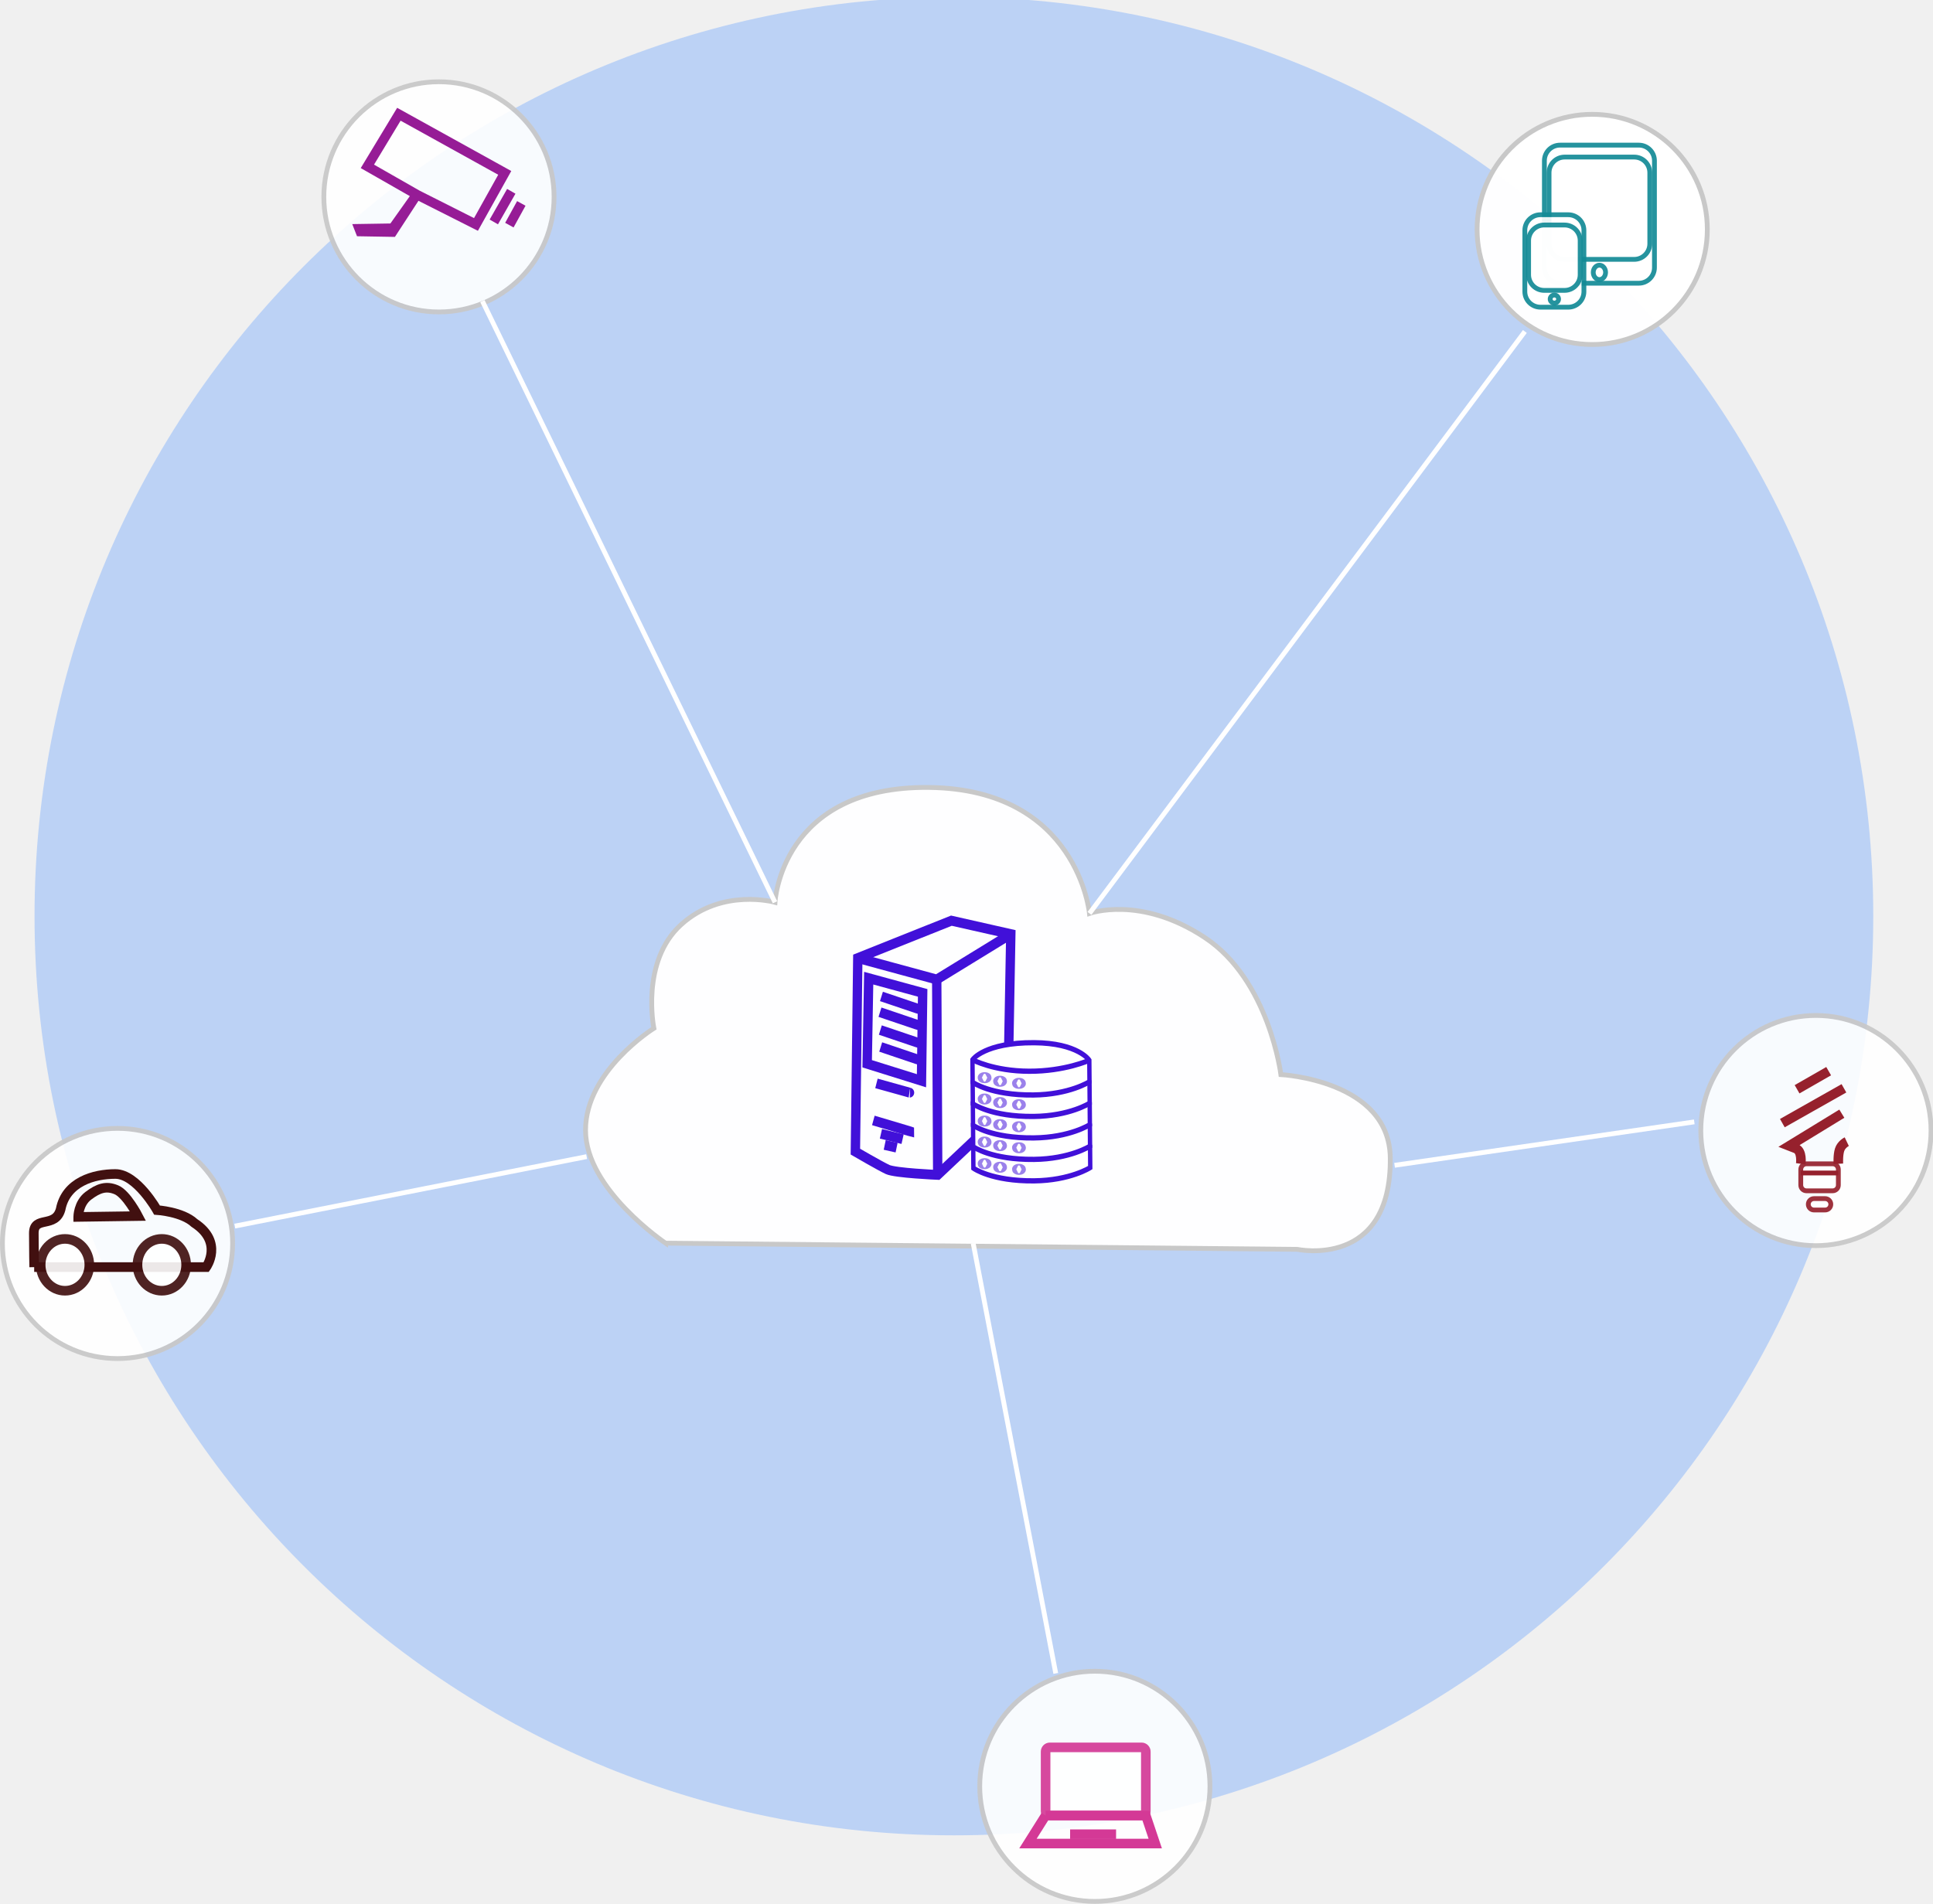
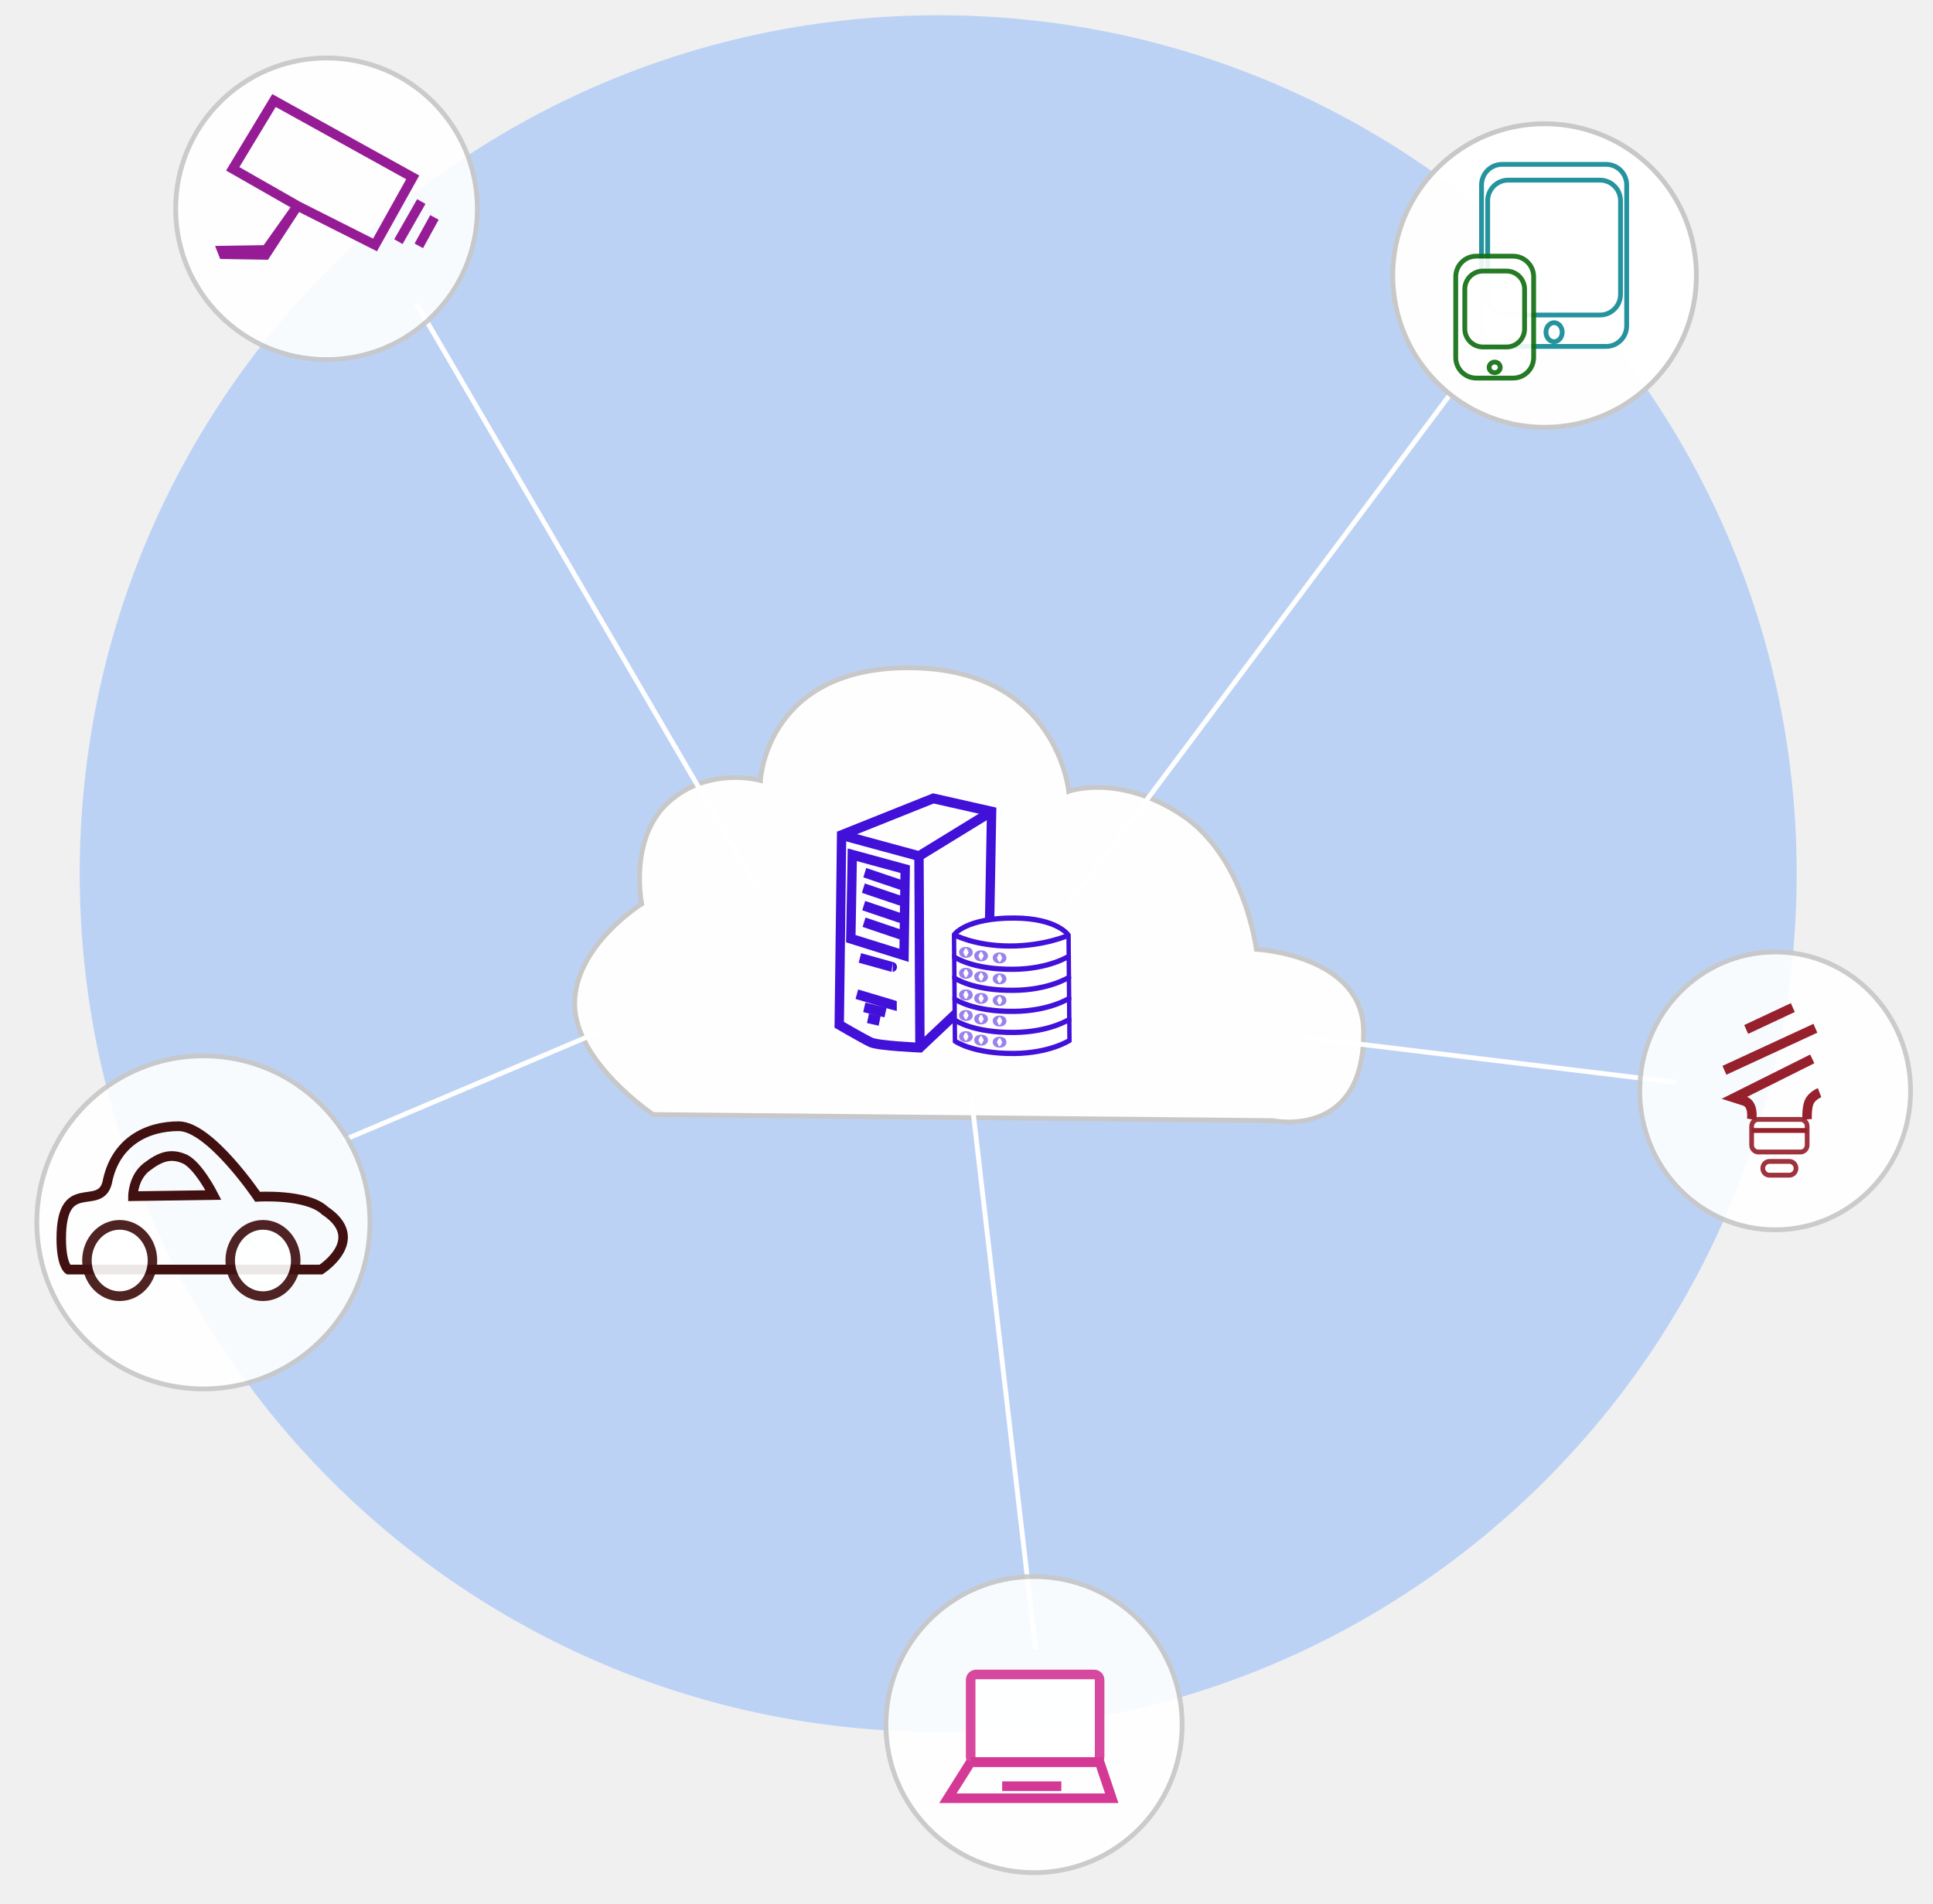
<svg xmlns="http://www.w3.org/2000/svg" width="403" height="397" viewBox="0 0 106.627 105.04" version="1.1" id="svg2434">
  <defs id="defs2428" />
  <g id="layer1" transform="translate(0,-191.9604)">
-     <g transform="translate(-190.0207,164.5496)" id="g3232">
-       <g id="g1640">
-         <ellipse style="opacity:0.92;fill:#639fff;fill-opacity:0.392;stroke:none;stroke-width:0.265;stroke-miterlimit:4;stroke-dasharray:none;stroke-dashoffset:0;stroke-opacity:1" id="path4528" cx="242.639" cy="77.958" rx="50.714" ry="50.714" />
-         <g id="g1556">
-           <ellipse ry="6.35" rx="6.35" cy="40.069" cx="277.849" id="path6471" style="opacity:1;fill:#ffffff;fill-opacity:0.98;stroke:#c8c8c8;stroke-width:0.265;stroke-miterlimit:4;stroke-dasharray:none;stroke-dashoffset:0;stroke-opacity:1" />
+     <ellipse style="opacity:0.92;fill:#639fff;fill-opacity:0.392;stroke:none;stroke-width:0.265;stroke-miterlimit:4;stroke-dasharray:none;stroke-dashoffset:0;stroke-opacity:1" id="path4528" cx="51.752" cy="240.158" rx="47.356" ry="47.357" />
+     <path style="fill:#ffffff;fill-opacity:0.98;stroke:#c8c8c8;stroke-width:0.265px;stroke-linecap:butt;stroke-linejoin:miter;stroke-opacity:1" d="m 36.032,253.453 34.161,0.335 c 0,0 5.087,1.085 5.024,-4.944 -0.044,-4.209 -5.915,-4.509 -5.915,-4.509 0,0 -0.634,-5.11 -4.119,-7.414 -3.485,-2.304 -6.232,-1.303 -6.232,-1.303 0,0 -0.634,-6.713 -8.661,-6.813 -8.027,-0.1 -8.344,6.212 -8.344,6.212 0,0 -2.852,-0.802 -5.07,1.202 -2.218,2.004 -1.479,5.611 -1.479,5.611 0,0 -3.697,2.304 -3.697,5.511 0,3.206 4.33,6.112 4.33,6.112 z" id="path6454" />
+     <path style="fill:none;stroke:#ffffff;stroke-width:0.265px;stroke-linecap:butt;stroke-linejoin:miter;stroke-opacity:1" d="m 33.333,248.773 -14.441,6.116" id="path6510" />
+     <path style="fill:none;stroke:#ffffff;stroke-width:0.265px;stroke-linecap:butt;stroke-linejoin:miter;stroke-opacity:1" d="m 53.583,252.49 3.546,30.459" id="path6512" />
+     <path style="fill:none;stroke:#ffffff;stroke-width:0.265px;stroke-linecap:butt;stroke-linejoin:miter;stroke-opacity:1" d="m 71.782,249.179 20.661,2.498" id="path6514" />
+     <path style="fill:none;stroke:#ffffff;stroke-width:0.265px;stroke-linecap:butt;stroke-linejoin:miter;stroke-opacity:1" d="M 58.952,241.843 82.497,210.369" id="path6506" />
+     <g id="g7271" transform="matrix(0.8635604,0,0,0.8635604,10.48239,29.40754)" style="stroke-width:1.158">
+       <g transform="matrix(0.9802977,0,0,0.9802974,0.0392568,4.262332)" id="g7060" style="stroke-width:1.181">
+         <g style="stroke-width:0.758" id="g1556" transform="matrix(1.557721,0,0,1.557721,-344.5885,143.2123)">
+           <ellipse ry="6.35" rx="6.35" cy="40.069" cx="277.849" id="path6471" style="opacity:1;fill:#ffffff;fill-opacity:0.98;stroke:#c8c8c8;stroke-width:0.201;stroke-miterlimit:4;stroke-dasharray:none;stroke-dashoffset:0;stroke-opacity:1" />
        </g>
-         <rect style="opacity:0.92;fill:#ffffff;fill-opacity:0.98;stroke:#128a96;stroke-width:0.265;stroke-miterlimit:4;stroke-dasharray:none;stroke-dashoffset:0;stroke-opacity:1" id="rect6516" width="6.071" height="7.618" x="275.212" y="35.418" ry="0.861" />
-         <path style="fill:#ffffff;fill-opacity:0.98;stroke:#c8c8c8;stroke-width:0.265px;stroke-linecap:butt;stroke-linejoin:miter;stroke-opacity:1" d="m 226.737,95.999 34.848,0.342 c 0,0 5.189,1.107 5.125,-5.043 -0.045,-4.294 -6.034,-4.599 -6.034,-4.599 0,0 -0.646,-5.213 -4.202,-7.563 -3.556,-2.351 -6.357,-1.329 -6.357,-1.329 0,0 -0.646,-6.848 -8.835,-6.95 -8.189,-0.102 -8.512,6.337 -8.512,6.337 0,0 -2.909,-0.818 -5.172,1.227 -2.263,2.044 -1.508,5.724 -1.508,5.724 0,0 -3.771,2.351 -3.771,5.621 0,3.271 4.418,6.235 4.418,6.235 z" id="path6454" />
-         <ellipse style="opacity:0.92;fill:#ffffff;fill-opacity:0.98;stroke:#c8c8c8;stroke-width:0.265;stroke-miterlimit:4;stroke-dasharray:none;stroke-dashoffset:0;stroke-opacity:1" id="path6471-9" cx="250.414" cy="125.968" rx="6.35" ry="6.35" />
-         <path style="fill:none;stroke:#ffffff;stroke-width:0.265px;stroke-linecap:butt;stroke-linejoin:miter;stroke-opacity:1" d="m 222.38,91.225 -19.408,3.834" id="path6510" />
-         <path style="fill:none;stroke:#ffffff;stroke-width:0.265px;stroke-linecap:butt;stroke-linejoin:miter;stroke-opacity:1" d="m 243.705,96.017 4.553,23.721" id="path6512" />
-         <path style="fill:none;stroke:#ffffff;stroke-width:0.265px;stroke-linecap:butt;stroke-linejoin:miter;stroke-opacity:1" d="m 266.947,91.704 16.533,-2.396" id="path6514" />
-         <ellipse style="opacity:0.92;fill:#ffffff;fill-opacity:0.98;stroke:#128a96;stroke-width:0.265;stroke-miterlimit:4;stroke-dasharray:none;stroke-dashoffset:0;stroke-opacity:1" id="path6520" cx="278.247" cy="42.439" rx="0.34" ry="0.397" />
-         <rect style="opacity:0.92;fill:#ffffff;fill-opacity:0.98;stroke:#128a96;stroke-width:0.265;stroke-miterlimit:4;stroke-dasharray:none;stroke-dashoffset:0;stroke-opacity:1" id="rect6539" width="5.557" height="5.644" x="275.469" y="36.077" ry="0.861" />
-         <rect style="opacity:0.92;fill:#ffffff;fill-opacity:0.98;stroke:#128a96;stroke-width:0.265;stroke-miterlimit:4;stroke-dasharray:none;stroke-dashoffset:0;stroke-opacity:1" id="rect6518" width="3.259" height="5.1" x="274.133" y="39.259" ry="0.861" />
-         <ellipse style="opacity:0.92;fill:#ffffff;fill-opacity:0.98;stroke:#128a96;stroke-width:0.265;stroke-miterlimit:4;stroke-dasharray:none;stroke-dashoffset:0;stroke-opacity:1" id="path6520-4" cx="275.762" cy="43.911" rx="0.232" ry="0.222" />
-         <rect style="opacity:0.92;fill:#ffffff;fill-opacity:0.98;stroke:#128a96;stroke-width:0.265;stroke-miterlimit:4;stroke-dasharray:none;stroke-dashoffset:0;stroke-opacity:1" id="rect6541" width="2.844" height="3.607" x="274.341" y="39.825" ry="0.861" />
-         <path style="fill:none;stroke:#ffffff;stroke-width:0.265px;stroke-linecap:butt;stroke-linejoin:miter;stroke-opacity:1" d="M 250.118,77.806 274.135,45.7" id="path6506" />
-         <ellipse style="opacity:0.92;fill:#ffffff;fill-opacity:0.98;stroke:#c8c8c8;stroke-width:0.265;stroke-miterlimit:4;stroke-dasharray:none;stroke-dashoffset:0;stroke-opacity:1" id="path6471-2" cx="214.234" cy="38.272" rx="6.35" ry="6.35" />
-         <path style="fill:none;stroke:#ffffff;stroke-width:0.265px;stroke-linecap:butt;stroke-linejoin:miter;stroke-opacity:1" d="M 232.771,77.193 216.63,44.022" id="path6508" />
-         <path style="fill:none;stroke:#961c96;stroke-width:0.529;stroke-linecap:butt;stroke-linejoin:miter;stroke-miterlimit:4;stroke-dasharray:none;stroke-opacity:1" d="m 209.837,40.033 1.857,-0.03 1.318,-1.857 -2.726,-1.557 1.737,-2.875 5.84,3.235 -1.587,2.845 -3.265,-1.647 -1.348,2.067 -1.767,-0.03 z" id="path6697" />
-         <ellipse style="opacity:0.92;fill:#ffffff;fill-opacity:0.98;stroke:#c8c8c8;stroke-width:0.265;stroke-miterlimit:4;stroke-dasharray:none;stroke-dashoffset:0;stroke-opacity:1" id="path6471-5" cx="290.189" cy="89.787" rx="6.35" ry="6.35" />
-         <rect style="opacity:0.92;fill:#ffffff;fill-opacity:0.98;stroke:#96212d;stroke-width:0.265;stroke-miterlimit:4;stroke-dasharray:none;stroke-dashoffset:0;stroke-opacity:1" id="rect6598" width="1.241" height="0.628" x="289.77" y="93.542" ry="0.314" />
-         <rect style="opacity:0.92;fill:#ffffff;fill-opacity:0.98;stroke:#96212d;stroke-width:0.265;stroke-miterlimit:4;stroke-dasharray:none;stroke-dashoffset:0;stroke-opacity:1" id="rect6600" width="2.073" height="1.49" x="289.354" y="91.621" ry="0.314" />
-         <path style="fill:none;stroke:#96212d;stroke-width:0.529;stroke-linecap:butt;stroke-linejoin:miter;stroke-miterlimit:4;stroke-dasharray:none;stroke-opacity:1" d="m 288.338,89.377 3.397,-1.921" id="path6608" />
-         <path style="fill:none;stroke:#96212d;stroke-width:0.529;stroke-linecap:butt;stroke-linejoin:miter;stroke-miterlimit:4;stroke-dasharray:none;stroke-opacity:1" d="m 289.15,87.509 1.742,-0.999" id="path6610" />
-         <path style="fill:none;stroke:#96212d;stroke-width:0.529;stroke-linecap:butt;stroke-linejoin:miter;stroke-miterlimit:4;stroke-dasharray:none;stroke-opacity:1" d="m 289.354,91.621 c 0,0 0.096,-0.7 -0.273,-0.844 -0.368,-0.144 -0.368,-0.144 -0.368,-0.144 l 2.906,-1.777" id="path6606" />
-         <path style="fill:none;stroke:#96212d;stroke-width:0.529;stroke-linecap:butt;stroke-linejoin:miter;stroke-miterlimit:4;stroke-dasharray:none;stroke-opacity:1" d="m 291.427,91.621 c 0,0 -0.027,-0.467 0.068,-0.772 0.096,-0.305 0.396,-0.449 0.396,-0.449" id="path6612" />
-         <path style="fill:none;stroke:#96212d;stroke-width:0.265px;stroke-linecap:butt;stroke-linejoin:miter;stroke-opacity:1" d="m 289.354,92.128 h 2.073" id="path6634" />
-         <g id="g2525" style="stroke:#d43996;stroke-opacity:1">
-           <rect ry="0.235" y="123.818" x="247.698" height="3.759" width="5.528" id="rect6675" style="opacity:0.92;fill:#ffffff;fill-opacity:0.98;stroke:#d43996;stroke-width:0.529;stroke-miterlimit:4;stroke-dasharray:none;stroke-dashoffset:0;stroke-opacity:1" />
-           <path id="path6677" d="m 247.698,127.578 -0.975,1.548 h 7.023 l -0.52,-1.548 h -5.528 v 0" style="fill:none;stroke:#d43996;stroke-width:0.529;stroke-linecap:butt;stroke-linejoin:miter;stroke-miterlimit:4;stroke-dasharray:none;stroke-opacity:1" />
-           <path id="path6679" d="m 249.049,128.61 h 2.536" style="fill:none;stroke:#d43996;stroke-width:0.529;stroke-linecap:butt;stroke-linejoin:miter;stroke-miterlimit:4;stroke-dasharray:none;stroke-opacity:1" />
-         </g>
-         <path style="fill:none;stroke:#961c96;stroke-width:0.529;stroke-linecap:butt;stroke-linejoin:miter;stroke-miterlimit:4;stroke-dasharray:none;stroke-opacity:1" d="m 217.26,39.656 0.964,-1.69" id="path6699" />
-         <path style="fill:none;stroke:#961c96;stroke-width:0.529;stroke-linecap:butt;stroke-linejoin:miter;stroke-miterlimit:4;stroke-dasharray:none;stroke-opacity:1" d="m 218.118,39.832 0.659,-1.198" id="path6703" />
-         <ellipse style="opacity:0.92;fill:#ffffff;fill-opacity:0.98;stroke:#c8c8c8;stroke-width:0.265;stroke-miterlimit:4;stroke-dasharray:none;stroke-dashoffset:0;stroke-opacity:1" id="path6471-3" cx="196.503" cy="96.017" rx="6.35" ry="6.35" />
-         <g id="g17200" transform="translate(-153.0196,2.074067)" style="stroke:#4110d9;stroke-opacity:1">
-           <g style="stroke:#4110d9;stroke-width:0.984;stroke-opacity:1" transform="matrix(0.9913331,0.03176665,-0.0333619,1.041129,148.2663,-5.205788)" id="g10316">
-             <path style="fill:none;stroke:#4110d9;stroke-width:0.521;stroke-linecap:butt;stroke-linejoin:miter;stroke-miterlimit:4;stroke-dasharray:none;stroke-opacity:1" d="m 246.65,72.581 5.136,-2.138 3.327,0.61 0.134,9.261 -3.768,3.61 c 0,0 -2.364,-0.024 -2.795,-0.2 -0.431,-0.176 -1.823,-0.891 -1.823,-0.891 z" id="path8717" />
-             <path style="fill:none;stroke:#4110d9;stroke-width:0.521;stroke-linecap:butt;stroke-linejoin:miter;stroke-miterlimit:4;stroke-dasharray:none;stroke-opacity:1" d="m 246.65,72.581 4.426,1.002 4.037,-2.531" id="path8719" />
-             <path style="fill:none;stroke:#4110d9;stroke-width:0.521;stroke-linecap:butt;stroke-linejoin:miter;stroke-miterlimit:4;stroke-dasharray:none;stroke-opacity:1" d="m 251.076,73.584 0.403,10.34" id="path8721" />
-             <path style="fill:none;stroke:#4110d9;stroke-width:0.521;stroke-linecap:butt;stroke-linejoin:miter;stroke-miterlimit:4;stroke-dasharray:none;stroke-opacity:1" d="m 247.292,73.627 3.026,0.688 0.091,4.653 -3.049,-0.807 z" id="path8723" />
-             <path style="fill:none;stroke:#4110d9;stroke-width:0.521;stroke-linecap:butt;stroke-linejoin:miter;stroke-miterlimit:4;stroke-dasharray:none;stroke-opacity:1" d="m 248.033,74.573 c 2.289,0.664 2.312,0.664 2.312,0.664" id="path8725" />
-             <path style="fill:none;stroke:#4110d9;stroke-width:0.521;stroke-linecap:butt;stroke-linejoin:miter;stroke-miterlimit:4;stroke-dasharray:none;stroke-opacity:1" d="m 247.98,75.41 c 2.289,0.664 2.312,0.664 2.312,0.664" id="path8725-8" />
-             <path style="fill:none;stroke:#4110d9;stroke-width:0.521;stroke-linecap:butt;stroke-linejoin:miter;stroke-miterlimit:4;stroke-dasharray:none;stroke-opacity:1" d="m 248.032,76.354 c 2.289,0.664 2.312,0.664 2.312,0.664" id="path8725-1" />
-             <path style="fill:none;stroke:#4110d9;stroke-width:0.521;stroke-linecap:butt;stroke-linejoin:miter;stroke-miterlimit:4;stroke-dasharray:none;stroke-opacity:1" d="m 248.082,77.25 c 2.289,0.664 2.312,0.664 2.312,0.664" id="path8725-3" />
-             <path style="fill:none;stroke:#4110d9;stroke-width:0.521;stroke-linecap:butt;stroke-linejoin:miter;stroke-miterlimit:4;stroke-dasharray:none;stroke-opacity:1" d="m 247.911,79.185 c 1.904,0.44 1.88,0.44 1.88,0.44" id="path8754" />
-             <path style="fill:none;stroke:#4110d9;stroke-width:0.521;stroke-linecap:butt;stroke-linejoin:miter;stroke-miterlimit:4;stroke-dasharray:none;stroke-opacity:1" d="m 247.804,81.15 c 2.262,0.571 2.286,0.57 2.286,0.57" id="path8756" />
-             <path style="fill:none;stroke:#4110d9;stroke-width:0.521;stroke-linecap:butt;stroke-linejoin:miter;stroke-miterlimit:4;stroke-dasharray:none;stroke-opacity:1" d="m 248.25,81.845 1.213,0.247" id="path8758" />
-             <path style="fill:none;stroke:#4110d9;stroke-width:0.521;stroke-linecap:butt;stroke-linejoin:miter;stroke-miterlimit:4;stroke-dasharray:none;stroke-opacity:1" d="m 248.48,82.429 0.665,0.122" id="path8760" />
-           </g>
-           <g style="stroke:#4110d9;stroke-width:1.706;stroke-opacity:1" transform="matrix(0.5348535,0.00982233,-0.00817552,0.6425891,183.5635,21.55244)" id="g16848">
-             <path style="fill:#ffffff;fill-opacity:1;stroke:#4110d9;stroke-width:0.451px;stroke-linecap:butt;stroke-linejoin:miter;stroke-opacity:1" d="m 400.041,98.137 0.047,1.937 c 0,0 1.89,1.098 6.284,0.992 3.732,-0.09 5.764,-1.228 5.764,-1.228 l -0.047,-1.843 c 0,0 -1.181,-1.465 -5.717,-1.417 -5.102,0.053 -6.331,1.559 -6.331,1.559 z" id="path16774" />
-             <path style="fill:#ffffff;fill-opacity:1;stroke:#4110d9;stroke-width:0.451px;stroke-linecap:butt;stroke-linejoin:miter;stroke-opacity:1" d="m 400.041,98.137 c 0,0 2.173,0.945 5.859,0.898 3.685,-0.047 6.189,-1.039 6.189,-1.039" id="path16776" />
-             <path style="fill:#ffffff;fill-opacity:1;stroke:#4110d9;stroke-width:0.451px;stroke-linecap:butt;stroke-linejoin:miter;stroke-opacity:1" d="m 399.993,96.295 0.047,1.937 c 0,0 1.89,1.098 6.284,0.992 3.732,-0.09 5.764,-1.228 5.764,-1.228 l -0.047,-1.843 c 0,0 -1.181,-1.465 -5.717,-1.417 -5.102,0.053 -6.331,1.559 -6.331,1.559 z" id="path16774-5" />
-             <path style="fill:#ffffff;fill-opacity:1;stroke:#4110d9;stroke-width:0.451px;stroke-linecap:butt;stroke-linejoin:miter;stroke-opacity:1" d="m 399.993,96.295 c 0,0 2.173,0.945 5.859,0.898 3.685,-0.047 6.189,-1.039 6.189,-1.039" id="path16776-8" />
-             <path style="fill:#ffffff;fill-opacity:1;stroke:#4110d9;stroke-width:0.451px;stroke-linecap:butt;stroke-linejoin:miter;stroke-opacity:1" d="m 399.946,94.452 0.047,1.937 c 0,0 1.89,1.098 6.284,0.992 3.732,-0.09 5.764,-1.228 5.764,-1.228 l -0.047,-1.843 c 0,0 -1.181,-1.465 -5.717,-1.417 -5.102,0.053 -6.331,1.559 -6.331,1.559 z" id="path16774-3" />
-             <path style="fill:#ffffff;fill-opacity:1;stroke:#4110d9;stroke-width:0.451px;stroke-linecap:butt;stroke-linejoin:miter;stroke-opacity:1" d="m 399.946,94.452 c 0,0 2.173,0.945 5.859,0.898 3.685,-0.047 6.189,-1.039 6.189,-1.039" id="path16776-3" />
-             <path style="fill:#ffffff;fill-opacity:1;stroke:#4110d9;stroke-width:0.451px;stroke-linecap:butt;stroke-linejoin:miter;stroke-opacity:1" d="m 399.899,92.609 0.047,1.937 c 0,0 1.89,1.098 6.284,0.992 3.732,-0.09 5.764,-1.228 5.764,-1.228 l -0.047,-1.843 c 0,0 -1.181,-1.465 -5.717,-1.417 -5.102,0.053 -6.331,1.559 -6.331,1.559 z" id="path16774-6" />
-             <path style="fill:#ffffff;fill-opacity:1;stroke:#4110d9;stroke-width:0.451px;stroke-linecap:butt;stroke-linejoin:miter;stroke-opacity:1" d="m 399.899,92.609 c 0,0 2.173,0.945 5.859,0.898 3.685,-0.047 6.189,-1.039 6.189,-1.039" id="path16776-4" />
-             <path style="fill:#ffffff;fill-opacity:1;stroke:#4110d9;stroke-width:0.451px;stroke-linecap:butt;stroke-linejoin:miter;stroke-opacity:1" d="m 399.851,90.767 0.047,1.937 c 0,0 1.89,1.098 6.284,0.992 3.732,-0.09 5.764,-1.228 5.764,-1.228 l -0.047,-1.843 c 0,0 -1.181,-1.465 -5.717,-1.417 -5.102,0.053 -6.331,1.559 -6.331,1.559 z" id="path16774-2" />
-             <path style="fill:#ffffff;fill-opacity:1;stroke:#4110d9;stroke-width:0.451px;stroke-linecap:butt;stroke-linejoin:miter;stroke-opacity:1" d="m 399.851,90.767 c 0,0 2.173,0.945 5.859,0.898 3.685,-0.047 6.189,-1.039 6.189,-1.039" id="path16776-42" />
-           </g>
-           <g transform="translate(-3.26848,-10.59056)" id="g17042" style="stroke:#4110d9;stroke-opacity:1">
-             <ellipse style="opacity:0.527;fill:#ffffff;fill-opacity:1;stroke:#4110d9;stroke-width:0.529;stroke-miterlimit:4;stroke-dasharray:none;stroke-dashoffset:0;stroke-opacity:1" id="path16850" cx="400.621" cy="95.386" rx="0.119" ry="0.039" />
-             <ellipse style="opacity:0.527;fill:#ffffff;fill-opacity:1;stroke:#4110d9;stroke-width:0.529;stroke-miterlimit:4;stroke-dasharray:none;stroke-dashoffset:0;stroke-opacity:1" id="path16850-2" cx="401.474" cy="95.583" rx="0.119" ry="0.039" />
-             <ellipse style="opacity:0.527;fill:#ffffff;fill-opacity:1;stroke:#4110d9;stroke-width:0.529;stroke-miterlimit:4;stroke-dasharray:none;stroke-dashoffset:0;stroke-opacity:1" id="path16850-29" cx="402.516" cy="95.699" rx="0.119" ry="0.039" />
-           </g>
-           <g id="g17042-1" transform="translate(-3.26848,-9.412905)" style="stroke:#4110d9;stroke-opacity:1">
-             <ellipse style="opacity:0.527;fill:#ffffff;fill-opacity:1;stroke:#4110d9;stroke-width:0.529;stroke-miterlimit:4;stroke-dasharray:none;stroke-dashoffset:0;stroke-opacity:1" id="path16850-1" cx="400.621" cy="95.386" rx="0.119" ry="0.039" />
-             <ellipse style="opacity:0.527;fill:#ffffff;fill-opacity:1;stroke:#4110d9;stroke-width:0.529;stroke-miterlimit:4;stroke-dasharray:none;stroke-dashoffset:0;stroke-opacity:1" id="path16850-2-1" cx="401.474" cy="95.583" rx="0.119" ry="0.039" />
-             <ellipse style="opacity:0.527;fill:#ffffff;fill-opacity:1;stroke:#4110d9;stroke-width:0.529;stroke-miterlimit:4;stroke-dasharray:none;stroke-dashoffset:0;stroke-opacity:1" id="path16850-29-1" cx="402.516" cy="95.699" rx="0.119" ry="0.039" />
-           </g>
-           <g id="g17042-4" transform="translate(-3.26848,-8.196294)" style="stroke:#4110d9;stroke-opacity:1">
-             <ellipse style="opacity:0.527;fill:#ffffff;fill-opacity:1;stroke:#4110d9;stroke-width:0.529;stroke-miterlimit:4;stroke-dasharray:none;stroke-dashoffset:0;stroke-opacity:1" id="path16850-6" cx="400.621" cy="95.386" rx="0.119" ry="0.039" />
-             <ellipse style="opacity:0.527;fill:#ffffff;fill-opacity:1;stroke:#4110d9;stroke-width:0.529;stroke-miterlimit:4;stroke-dasharray:none;stroke-dashoffset:0;stroke-opacity:1" id="path16850-2-2" cx="401.474" cy="95.583" rx="0.119" ry="0.039" />
-             <ellipse style="opacity:0.527;fill:#ffffff;fill-opacity:1;stroke:#4110d9;stroke-width:0.529;stroke-miterlimit:4;stroke-dasharray:none;stroke-dashoffset:0;stroke-opacity:1" id="path16850-29-6" cx="402.516" cy="95.699" rx="0.119" ry="0.039" />
-           </g>
-           <g id="g17042-3" transform="translate(-3.26848,-7.038742)" style="stroke:#4110d9;stroke-opacity:1">
-             <ellipse style="opacity:0.527;fill:#ffffff;fill-opacity:1;stroke:#4110d9;stroke-width:0.529;stroke-miterlimit:4;stroke-dasharray:none;stroke-dashoffset:0;stroke-opacity:1" id="path16850-23" cx="400.621" cy="95.386" rx="0.119" ry="0.039" />
-             <ellipse style="opacity:0.527;fill:#ffffff;fill-opacity:1;stroke:#4110d9;stroke-width:0.529;stroke-miterlimit:4;stroke-dasharray:none;stroke-dashoffset:0;stroke-opacity:1" id="path16850-2-3" cx="401.474" cy="95.583" rx="0.119" ry="0.039" />
-             <ellipse style="opacity:0.527;fill:#ffffff;fill-opacity:1;stroke:#4110d9;stroke-width:0.529;stroke-miterlimit:4;stroke-dasharray:none;stroke-dashoffset:0;stroke-opacity:1" id="path16850-29-2" cx="402.516" cy="95.699" rx="0.119" ry="0.039" />
-           </g>
-           <g id="g17042-7" transform="translate(-3.26848,-5.845755)" style="stroke:#4110d9;stroke-opacity:1">
-             <ellipse style="opacity:0.527;fill:#ffffff;fill-opacity:1;stroke:#4110d9;stroke-width:0.529;stroke-miterlimit:4;stroke-dasharray:none;stroke-dashoffset:0;stroke-opacity:1" id="path16850-8" cx="400.621" cy="95.386" rx="0.119" ry="0.039" />
-             <ellipse style="opacity:0.527;fill:#ffffff;fill-opacity:1;stroke:#4110d9;stroke-width:0.529;stroke-miterlimit:4;stroke-dasharray:none;stroke-dashoffset:0;stroke-opacity:1" id="path16850-2-4" cx="401.474" cy="95.583" rx="0.119" ry="0.039" />
-             <ellipse style="opacity:0.527;fill:#ffffff;fill-opacity:1;stroke:#4110d9;stroke-width:0.529;stroke-miterlimit:4;stroke-dasharray:none;stroke-dashoffset:0;stroke-opacity:1" id="path16850-29-24" cx="402.516" cy="95.699" rx="0.119" ry="0.039" />
-           </g>
-         </g>
-         <path style="fill:none;stroke:#411010;stroke-width:0.529;stroke-linecap:butt;stroke-linejoin:miter;stroke-miterlimit:4;stroke-dasharray:none;stroke-opacity:1" d="m 191.906,97.32 h 9.491 c 0,0 0.969,-1.373 -0.653,-2.433 -0.675,-0.627 -2.061,-0.712 -2.061,-0.712 0,0 -1.12,-1.992 -2.299,-1.992 -1.18,0 -2.725,0.428 -3.02,1.954 -0.295,1.06 -1.478,0.329 -1.478,1.308 0,0.979 0.02,1.876 0.02,1.876 z" id="path6727" />
-         <ellipse style="opacity:0.92;fill:#ffffff;fill-opacity:0.98;stroke:#411010;stroke-width:0.529;stroke-miterlimit:4;stroke-dasharray:none;stroke-dashoffset:0;stroke-opacity:1" id="path6710" cx="193.606" cy="97.195" rx="1.342" ry="1.43" />
-         <ellipse style="opacity:0.92;fill:#ffffff;fill-opacity:0.98;stroke:#411010;stroke-width:0.529;stroke-miterlimit:4;stroke-dasharray:none;stroke-dashoffset:0;stroke-opacity:1" id="path6710-0" cx="198.946" cy="97.195" rx="1.342" ry="1.43" />
-         <path style="fill:none;stroke:#411010;stroke-width:0.529;stroke-linecap:butt;stroke-linejoin:miter;stroke-miterlimit:4;stroke-dasharray:none;stroke-opacity:1" d="m 194.335,94.552 3.297,-0.047 c 0,0 -0.631,-1.216 -1.193,-1.45 -0.561,-0.234 -0.982,-0.094 -1.543,0.327 -0.561,0.421 -0.561,1.169 -0.561,1.169 z" id="path954" />
+         <rect style="opacity:0.92;fill:#ffffff;fill-opacity:0.98;stroke:#128a96;stroke-width:0.313;stroke-miterlimit:4;stroke-dasharray:none;stroke-dashoffset:0;stroke-opacity:1" id="rect6516" width="9.457" height="11.866" x="84.115" y="198.383" ry="1.341" />
+         <ellipse style="opacity:0.92;fill:#ffffff;fill-opacity:0.98;stroke:#128a96;stroke-width:0.313;stroke-miterlimit:4;stroke-dasharray:none;stroke-dashoffset:0;stroke-opacity:1" id="path6520" cx="88.843" cy="209.321" rx="0.53" ry="0.619" />
+         <rect style="opacity:0.92;fill:#ffffff;fill-opacity:0.98;stroke:#128a96;stroke-width:0.313;stroke-miterlimit:4;stroke-dasharray:none;stroke-dashoffset:0;stroke-opacity:1" id="rect6539" width="8.656" height="8.792" x="84.515" y="199.411" ry="1.341" />
+         <rect style="opacity:0.92;fill:#ffffff;fill-opacity:0.98;stroke:#126f12;stroke-width:0.313;stroke-miterlimit:4;stroke-dasharray:none;stroke-dashoffset:0;stroke-opacity:1" id="rect6518" width="5.077" height="7.945" x="82.434" y="204.367" ry="1.341" />
+         <ellipse style="opacity:0.92;fill:#ffffff;fill-opacity:0.98;stroke:#126f12;stroke-width:0.313;stroke-miterlimit:4;stroke-dasharray:none;stroke-dashoffset:0;stroke-opacity:1" id="path6520-4" cx="84.972" cy="211.614" rx="0.362" ry="0.345" />
+         <rect style="opacity:0.92;fill:#ffffff;fill-opacity:0.98;stroke:#126f12;stroke-width:0.313;stroke-miterlimit:4;stroke-dasharray:none;stroke-dashoffset:0;stroke-opacity:1" id="rect6541" width="3.895" height="4.948" x="83.025" y="205.337" ry="1.181" />
+       </g>
+     </g>
+     <path style="fill:none;stroke:#ffffff;stroke-width:0.265px;stroke-linecap:butt;stroke-linejoin:miter;stroke-opacity:1" d="M 41.947,241.242 22.98,208.725" id="path6508" />
+     <g id="g7080" transform="matrix(1.176298,0,0,1.207243,-19.90545,-54.89948)" style="stroke-width:0.839">
+       <ellipse ry="6.35" rx="6.35" cy="254.337" cx="100.168" id="path6471-5" style="opacity:0.92;fill:#ffffff;fill-opacity:0.98;stroke:#c8c8c8;stroke-width:0.222;stroke-miterlimit:4;stroke-dasharray:none;stroke-dashoffset:0;stroke-opacity:1" />
+       <g transform="translate(-0.5291667,-0.5291667)" id="g7069" style="stroke-width:0.839">
+         <rect style="opacity:0.92;fill:#ffffff;fill-opacity:0.98;stroke:#96212d;stroke-width:0.222;stroke-miterlimit:4;stroke-dasharray:none;stroke-dashoffset:0;stroke-opacity:1" id="rect6598" width="1.559" height="0.628" x="100.115" y="258.091" ry="0.314" />
+         <rect style="opacity:0.92;fill:#ffffff;fill-opacity:0.98;stroke:#96212d;stroke-width:0.222;stroke-miterlimit:4;stroke-dasharray:none;stroke-dashoffset:0;stroke-opacity:1" id="rect6600" width="2.603" height="1.49" x="99.593" y="256.17" ry="0.314" />
+         <path style="fill:none;stroke:#96212d;stroke-width:0.444;stroke-linecap:butt;stroke-linejoin:miter;stroke-miterlimit:4;stroke-dasharray:none;stroke-opacity:1" d="m 98.317,253.926 4.265,-1.921" id="path6608" />
+         <path style="fill:none;stroke:#96212d;stroke-width:0.444;stroke-linecap:butt;stroke-linejoin:miter;stroke-miterlimit:4;stroke-dasharray:none;stroke-opacity:1" d="m 99.337,252.059 2.187,-0.999" id="path6610" />
+         <path style="fill:none;stroke:#96212d;stroke-width:0.444;stroke-linecap:butt;stroke-linejoin:miter;stroke-miterlimit:4;stroke-dasharray:none;stroke-opacity:1" d="m 99.593,256.17 c 0,0 0.12,-0.7 -0.343,-0.844 -0.462,-0.144 -0.462,-0.144 -0.462,-0.144 l 3.648,-1.777" id="path6606" />
+         <path style="fill:none;stroke:#96212d;stroke-width:0.444;stroke-linecap:butt;stroke-linejoin:miter;stroke-miterlimit:4;stroke-dasharray:none;stroke-opacity:1" d="m 102.196,256.17 c 0,0 -0.034,-0.467 0.086,-0.772 0.12,-0.305 0.497,-0.449 0.497,-0.449" id="path6612" />
+         <path style="fill:none;stroke:#96212d;stroke-width:0.222px;stroke-linecap:butt;stroke-linejoin:miter;stroke-opacity:1" d="m 99.593,256.677 h 2.603" id="path6634" />
+       </g>
+     </g>
+     <g id="g7034" transform="matrix(1.28666,0,0,1.286659,-20.66767,-86.68646)" style="stroke-width:0.777">
+       <ellipse ry="6.35" rx="6.35" cy="290.518" cx="60.394" id="path6471-9" style="opacity:0.92;fill:#ffffff;fill-opacity:0.98;stroke:#c8c8c8;stroke-width:0.206;stroke-miterlimit:4;stroke-dasharray:none;stroke-dashoffset:0;stroke-opacity:1" />
+       <g transform="translate(-190.0207,164.5496)" style="stroke:#d43996;stroke-width:0.777;stroke-opacity:1" id="g2525">
+         <rect style="opacity:0.92;fill:#ffffff;fill-opacity:0.98;stroke:#d43996;stroke-width:0.411;stroke-miterlimit:4;stroke-dasharray:none;stroke-dashoffset:0;stroke-opacity:1" id="rect6675" width="5.528" height="3.759" x="247.698" y="123.818" ry="0.235" />
+         <path style="fill:none;stroke:#d43996;stroke-width:0.411;stroke-linecap:butt;stroke-linejoin:miter;stroke-miterlimit:4;stroke-dasharray:none;stroke-opacity:1" d="m 247.698,127.578 -0.975,1.548 h 7.023 l -0.52,-1.548 h -5.528 v 0" id="path6677" />
+         <path style="fill:none;stroke:#d43996;stroke-width:0.411;stroke-linecap:butt;stroke-linejoin:miter;stroke-miterlimit:4;stroke-dasharray:none;stroke-opacity:1" d="m 249.049,128.61 h 2.536" id="path6679" />
+       </g>
+     </g>
+     <g id="g7011" transform="matrix(1.310401,0,0,1.310401,-13.71759,-62.29667)" style="stroke-width:0.763">
+       <ellipse ry="6.35" rx="6.35" cy="202.821" cx="24.213" id="path6471-2" style="opacity:0.92;fill:#ffffff;fill-opacity:0.98;stroke:#c8c8c8;stroke-width:0.202;stroke-miterlimit:4;stroke-dasharray:none;stroke-dashoffset:0;stroke-opacity:1" />
+       <path id="path6697" d="m 19.816,204.582 1.857,-0.03 1.318,-1.857 -2.726,-1.557 1.737,-2.875 5.84,3.235 -1.587,2.845 -3.265,-1.647 -1.348,2.067 -1.767,-0.03 z" style="fill:none;stroke:#961c96;stroke-width:0.404;stroke-linecap:butt;stroke-linejoin:miter;stroke-miterlimit:4;stroke-dasharray:none;stroke-opacity:1" />
+       <path id="path6699" d="m 27.239,204.205 0.964,-1.69" style="fill:none;stroke:#961c96;stroke-width:0.404;stroke-linecap:butt;stroke-linejoin:miter;stroke-miterlimit:4;stroke-dasharray:none;stroke-opacity:1" />
+       <path id="path6703" d="m 28.097,204.382 0.659,-1.198" style="fill:none;stroke:#961c96;stroke-width:0.404;stroke-linecap:butt;stroke-linejoin:miter;stroke-miterlimit:4;stroke-dasharray:none;stroke-opacity:1" />
+     </g>
+     <g id="g17200" transform="matrix(0.9802977,0,0,0.9802974,-336.2424,161.3781)" style="stroke:#4110d9;stroke-width:1.02;stroke-opacity:1">
+       <g style="stroke:#4110d9;stroke-width:1.004;stroke-opacity:1" transform="matrix(0.9913331,0.03176665,-0.0333619,1.041129,148.2663,-5.205788)" id="g10316">
+         <path style="fill:none;stroke:#4110d9;stroke-width:0.531;stroke-linecap:butt;stroke-linejoin:miter;stroke-miterlimit:4;stroke-dasharray:none;stroke-opacity:1" d="m 246.65,72.581 5.136,-2.138 3.327,0.61 0.134,9.261 -3.768,3.61 c 0,0 -2.364,-0.024 -2.795,-0.2 -0.431,-0.176 -1.823,-0.891 -1.823,-0.891 z" id="path8717" />
+         <path style="fill:none;stroke:#4110d9;stroke-width:0.531;stroke-linecap:butt;stroke-linejoin:miter;stroke-miterlimit:4;stroke-dasharray:none;stroke-opacity:1" d="m 246.65,72.581 4.426,1.002 4.037,-2.531" id="path8719" />
+         <path style="fill:none;stroke:#4110d9;stroke-width:0.531;stroke-linecap:butt;stroke-linejoin:miter;stroke-miterlimit:4;stroke-dasharray:none;stroke-opacity:1" d="m 251.076,73.584 0.403,10.34" id="path8721" />
+         <path style="fill:none;stroke:#4110d9;stroke-width:0.531;stroke-linecap:butt;stroke-linejoin:miter;stroke-miterlimit:4;stroke-dasharray:none;stroke-opacity:1" d="m 247.292,73.627 3.026,0.688 0.091,4.653 -3.049,-0.807 z" id="path8723" />
+         <path style="fill:none;stroke:#4110d9;stroke-width:0.531;stroke-linecap:butt;stroke-linejoin:miter;stroke-miterlimit:4;stroke-dasharray:none;stroke-opacity:1" d="m 248.033,74.573 c 2.289,0.664 2.312,0.664 2.312,0.664" id="path8725" />
+         <path style="fill:none;stroke:#4110d9;stroke-width:0.531;stroke-linecap:butt;stroke-linejoin:miter;stroke-miterlimit:4;stroke-dasharray:none;stroke-opacity:1" d="m 247.98,75.41 c 2.289,0.664 2.312,0.664 2.312,0.664" id="path8725-8" />
+         <path style="fill:none;stroke:#4110d9;stroke-width:0.531;stroke-linecap:butt;stroke-linejoin:miter;stroke-miterlimit:4;stroke-dasharray:none;stroke-opacity:1" d="m 248.032,76.354 c 2.289,0.664 2.312,0.664 2.312,0.664" id="path8725-1" />
+         <path style="fill:none;stroke:#4110d9;stroke-width:0.531;stroke-linecap:butt;stroke-linejoin:miter;stroke-miterlimit:4;stroke-dasharray:none;stroke-opacity:1" d="m 248.082,77.25 c 2.289,0.664 2.312,0.664 2.312,0.664" id="path8725-3" />
+         <path style="fill:none;stroke:#4110d9;stroke-width:0.531;stroke-linecap:butt;stroke-linejoin:miter;stroke-miterlimit:4;stroke-dasharray:none;stroke-opacity:1" d="m 247.911,79.185 c 1.904,0.44 1.88,0.44 1.88,0.44" id="path8754" />
+         <path style="fill:none;stroke:#4110d9;stroke-width:0.531;stroke-linecap:butt;stroke-linejoin:miter;stroke-miterlimit:4;stroke-dasharray:none;stroke-opacity:1" d="m 247.804,81.15 c 2.262,0.571 2.286,0.57 2.286,0.57" id="path8756" />
+         <path style="fill:none;stroke:#4110d9;stroke-width:0.531;stroke-linecap:butt;stroke-linejoin:miter;stroke-miterlimit:4;stroke-dasharray:none;stroke-opacity:1" d="m 248.25,81.845 1.213,0.247" id="path8758" />
+         <path style="fill:none;stroke:#4110d9;stroke-width:0.531;stroke-linecap:butt;stroke-linejoin:miter;stroke-miterlimit:4;stroke-dasharray:none;stroke-opacity:1" d="m 248.48,82.429 0.665,0.122" id="path8760" />
+       </g>
+       <g style="stroke:#4110d9;stroke-width:1.74;stroke-opacity:1" transform="matrix(0.5348535,0.00982233,-0.00817552,0.6425891,183.5635,21.55244)" id="g16848">
+         <path style="fill:#ffffff;fill-opacity:1;stroke:#4110d9;stroke-width:0.46px;stroke-linecap:butt;stroke-linejoin:miter;stroke-opacity:1" d="m 400.041,98.137 0.047,1.937 c 0,0 1.89,1.098 6.284,0.992 3.732,-0.09 5.764,-1.228 5.764,-1.228 l -0.047,-1.843 c 0,0 -1.181,-1.465 -5.717,-1.417 -5.102,0.053 -6.331,1.559 -6.331,1.559 z" id="path16774" />
+         <path style="fill:#ffffff;fill-opacity:1;stroke:#4110d9;stroke-width:0.46px;stroke-linecap:butt;stroke-linejoin:miter;stroke-opacity:1" d="m 400.041,98.137 c 0,0 2.173,0.945 5.859,0.898 3.685,-0.047 6.189,-1.039 6.189,-1.039" id="path16776" />
+         <path style="fill:#ffffff;fill-opacity:1;stroke:#4110d9;stroke-width:0.46px;stroke-linecap:butt;stroke-linejoin:miter;stroke-opacity:1" d="m 399.993,96.295 0.047,1.937 c 0,0 1.89,1.098 6.284,0.992 3.732,-0.09 5.764,-1.228 5.764,-1.228 l -0.047,-1.843 c 0,0 -1.181,-1.465 -5.717,-1.417 -5.102,0.053 -6.331,1.559 -6.331,1.559 z" id="path16774-5" />
+         <path style="fill:#ffffff;fill-opacity:1;stroke:#4110d9;stroke-width:0.46px;stroke-linecap:butt;stroke-linejoin:miter;stroke-opacity:1" d="m 399.993,96.295 c 0,0 2.173,0.945 5.859,0.898 3.685,-0.047 6.189,-1.039 6.189,-1.039" id="path16776-8" />
+         <path style="fill:#ffffff;fill-opacity:1;stroke:#4110d9;stroke-width:0.46px;stroke-linecap:butt;stroke-linejoin:miter;stroke-opacity:1" d="m 399.946,94.452 0.047,1.937 c 0,0 1.89,1.098 6.284,0.992 3.732,-0.09 5.764,-1.228 5.764,-1.228 l -0.047,-1.843 c 0,0 -1.181,-1.465 -5.717,-1.417 -5.102,0.053 -6.331,1.559 -6.331,1.559 z" id="path16774-3" />
+         <path style="fill:#ffffff;fill-opacity:1;stroke:#4110d9;stroke-width:0.46px;stroke-linecap:butt;stroke-linejoin:miter;stroke-opacity:1" d="m 399.946,94.452 c 0,0 2.173,0.945 5.859,0.898 3.685,-0.047 6.189,-1.039 6.189,-1.039" id="path16776-3" />
+         <path style="fill:#ffffff;fill-opacity:1;stroke:#4110d9;stroke-width:0.46px;stroke-linecap:butt;stroke-linejoin:miter;stroke-opacity:1" d="m 399.899,92.609 0.047,1.937 c 0,0 1.89,1.098 6.284,0.992 3.732,-0.09 5.764,-1.228 5.764,-1.228 l -0.047,-1.843 c 0,0 -1.181,-1.465 -5.717,-1.417 -5.102,0.053 -6.331,1.559 -6.331,1.559 z" id="path16774-6" />
+         <path style="fill:#ffffff;fill-opacity:1;stroke:#4110d9;stroke-width:0.46px;stroke-linecap:butt;stroke-linejoin:miter;stroke-opacity:1" d="m 399.899,92.609 c 0,0 2.173,0.945 5.859,0.898 3.685,-0.047 6.189,-1.039 6.189,-1.039" id="path16776-4" />
+         <path style="fill:#ffffff;fill-opacity:1;stroke:#4110d9;stroke-width:0.46px;stroke-linecap:butt;stroke-linejoin:miter;stroke-opacity:1" d="m 399.851,90.767 0.047,1.937 c 0,0 1.89,1.098 6.284,0.992 3.732,-0.09 5.764,-1.228 5.764,-1.228 l -0.047,-1.843 c 0,0 -1.181,-1.465 -5.717,-1.417 -5.102,0.053 -6.331,1.559 -6.331,1.559 z" id="path16774-2" />
+         <path style="fill:#ffffff;fill-opacity:1;stroke:#4110d9;stroke-width:0.46px;stroke-linecap:butt;stroke-linejoin:miter;stroke-opacity:1" d="m 399.851,90.767 c 0,0 2.173,0.945 5.859,0.898 3.685,-0.047 6.189,-1.039 6.189,-1.039" id="path16776-42" />
+       </g>
+       <g transform="translate(-3.26848,-10.59056)" id="g17042" style="stroke:#4110d9;stroke-width:1.02;stroke-opacity:1">
+         <ellipse style="opacity:0.527;fill:#ffffff;fill-opacity:1;stroke:#4110d9;stroke-width:0.54;stroke-miterlimit:4;stroke-dasharray:none;stroke-dashoffset:0;stroke-opacity:1" id="path16850" cx="400.621" cy="95.386" rx="0.119" ry="0.039" />
+         <ellipse style="opacity:0.527;fill:#ffffff;fill-opacity:1;stroke:#4110d9;stroke-width:0.54;stroke-miterlimit:4;stroke-dasharray:none;stroke-dashoffset:0;stroke-opacity:1" id="path16850-2" cx="401.474" cy="95.583" rx="0.119" ry="0.039" />
+         <ellipse style="opacity:0.527;fill:#ffffff;fill-opacity:1;stroke:#4110d9;stroke-width:0.54;stroke-miterlimit:4;stroke-dasharray:none;stroke-dashoffset:0;stroke-opacity:1" id="path16850-29" cx="402.516" cy="95.699" rx="0.119" ry="0.039" />
+       </g>
+       <g id="g17042-1" transform="translate(-3.26848,-9.412905)" style="stroke:#4110d9;stroke-width:1.02;stroke-opacity:1">
+         <ellipse style="opacity:0.527;fill:#ffffff;fill-opacity:1;stroke:#4110d9;stroke-width:0.54;stroke-miterlimit:4;stroke-dasharray:none;stroke-dashoffset:0;stroke-opacity:1" id="path16850-1" cx="400.621" cy="95.386" rx="0.119" ry="0.039" />
+         <ellipse style="opacity:0.527;fill:#ffffff;fill-opacity:1;stroke:#4110d9;stroke-width:0.54;stroke-miterlimit:4;stroke-dasharray:none;stroke-dashoffset:0;stroke-opacity:1" id="path16850-2-1" cx="401.474" cy="95.583" rx="0.119" ry="0.039" />
+         <ellipse style="opacity:0.527;fill:#ffffff;fill-opacity:1;stroke:#4110d9;stroke-width:0.54;stroke-miterlimit:4;stroke-dasharray:none;stroke-dashoffset:0;stroke-opacity:1" id="path16850-29-1" cx="402.516" cy="95.699" rx="0.119" ry="0.039" />
+       </g>
+       <g id="g17042-4" transform="translate(-3.26848,-8.196294)" style="stroke:#4110d9;stroke-width:1.02;stroke-opacity:1">
+         <ellipse style="opacity:0.527;fill:#ffffff;fill-opacity:1;stroke:#4110d9;stroke-width:0.54;stroke-miterlimit:4;stroke-dasharray:none;stroke-dashoffset:0;stroke-opacity:1" id="path16850-6" cx="400.621" cy="95.386" rx="0.119" ry="0.039" />
+         <ellipse style="opacity:0.527;fill:#ffffff;fill-opacity:1;stroke:#4110d9;stroke-width:0.54;stroke-miterlimit:4;stroke-dasharray:none;stroke-dashoffset:0;stroke-opacity:1" id="path16850-2-2" cx="401.474" cy="95.583" rx="0.119" ry="0.039" />
+         <ellipse style="opacity:0.527;fill:#ffffff;fill-opacity:1;stroke:#4110d9;stroke-width:0.54;stroke-miterlimit:4;stroke-dasharray:none;stroke-dashoffset:0;stroke-opacity:1" id="path16850-29-6" cx="402.516" cy="95.699" rx="0.119" ry="0.039" />
+       </g>
+       <g id="g17042-3" transform="translate(-3.26848,-7.038742)" style="stroke:#4110d9;stroke-width:1.02;stroke-opacity:1">
+         <ellipse style="opacity:0.527;fill:#ffffff;fill-opacity:1;stroke:#4110d9;stroke-width:0.54;stroke-miterlimit:4;stroke-dasharray:none;stroke-dashoffset:0;stroke-opacity:1" id="path16850-23" cx="400.621" cy="95.386" rx="0.119" ry="0.039" />
+         <ellipse style="opacity:0.527;fill:#ffffff;fill-opacity:1;stroke:#4110d9;stroke-width:0.54;stroke-miterlimit:4;stroke-dasharray:none;stroke-dashoffset:0;stroke-opacity:1" id="path16850-2-3" cx="401.474" cy="95.583" rx="0.119" ry="0.039" />
+         <ellipse style="opacity:0.527;fill:#ffffff;fill-opacity:1;stroke:#4110d9;stroke-width:0.54;stroke-miterlimit:4;stroke-dasharray:none;stroke-dashoffset:0;stroke-opacity:1" id="path16850-29-2" cx="402.516" cy="95.699" rx="0.119" ry="0.039" />
+       </g>
+       <g id="g17042-7" transform="translate(-3.26848,-5.845755)" style="stroke:#4110d9;stroke-width:1.02;stroke-opacity:1">
+         <ellipse style="opacity:0.527;fill:#ffffff;fill-opacity:1;stroke:#4110d9;stroke-width:0.54;stroke-miterlimit:4;stroke-dasharray:none;stroke-dashoffset:0;stroke-opacity:1" id="path16850-8" cx="400.621" cy="95.386" rx="0.119" ry="0.039" />
+         <ellipse style="opacity:0.527;fill:#ffffff;fill-opacity:1;stroke:#4110d9;stroke-width:0.54;stroke-miterlimit:4;stroke-dasharray:none;stroke-dashoffset:0;stroke-opacity:1" id="path16850-2-4" cx="401.474" cy="95.583" rx="0.119" ry="0.039" />
+         <ellipse style="opacity:0.527;fill:#ffffff;fill-opacity:1;stroke:#4110d9;stroke-width:0.54;stroke-miterlimit:4;stroke-dasharray:none;stroke-dashoffset:0;stroke-opacity:1" id="path16850-29-24" cx="402.516" cy="95.699" rx="0.119" ry="0.039" />
+       </g>
+     </g>
+     <g id="g7027" transform="matrix(1.447135,0,0,1.447134,1.839104,-117.6724)" style="stroke-width:0.691">
+       <ellipse ry="6.35" rx="6.35" cy="260.567" cx="6.482" id="path6471-3" style="opacity:0.92;fill:#ffffff;fill-opacity:0.98;stroke:#c8c8c8;stroke-width:0.183;stroke-miterlimit:4;stroke-dasharray:none;stroke-dashoffset:0;stroke-opacity:1" />
+       <g style="stroke-width:0.735" transform="matrix(0.930557,0,0,0.9509718,0.446938,13.1088)" id="g7019">
+         <path style="fill:none;stroke:#411010;stroke-width:0.389;stroke-linecap:butt;stroke-linejoin:miter;stroke-miterlimit:4;stroke-dasharray:none;stroke-opacity:1" d="M 0.952,262.108 H 11.301 c 0,0 1.931,-1.206 0.162,-2.362 -0.736,-0.684 -2.757,-0.557 -2.757,-0.557 0,0 -1.949,-2.828 -3.236,-2.828 -1.286,0 -2.607,0.612 -2.928,2.276 -0.322,1.156 -1.879,-0.309 -1.879,2.228 0,1.067 0.289,1.243 0.289,1.243 z" id="path6727" />
+         <ellipse style="opacity:0.92;fill:#ffffff;fill-opacity:0.98;stroke:#411010;stroke-width:0.389;stroke-miterlimit:4;stroke-dasharray:none;stroke-dashoffset:0;stroke-opacity:1" id="path6710" cx="3.057" cy="261.745" rx="1.342" ry="1.43" />
+         <ellipse style="opacity:0.92;fill:#ffffff;fill-opacity:0.98;stroke:#411010;stroke-width:0.389;stroke-miterlimit:4;stroke-dasharray:none;stroke-dashoffset:0;stroke-opacity:1" id="path6710-0" cx="8.926" cy="261.745" rx="1.342" ry="1.43" />
+         <path style="fill:none;stroke:#411010;stroke-width:0.389;stroke-linecap:butt;stroke-linejoin:miter;stroke-miterlimit:4;stroke-dasharray:none;stroke-opacity:1" d="m 3.6,259.166 3.297,-0.047 c 0,0 -0.631,-1.216 -1.193,-1.45 -0.561,-0.234 -0.982,-0.093 -1.543,0.327 -0.561,0.421 -0.561,1.169 -0.561,1.169 z" id="path954" />
      </g>
    </g>
  </g>
</svg>
